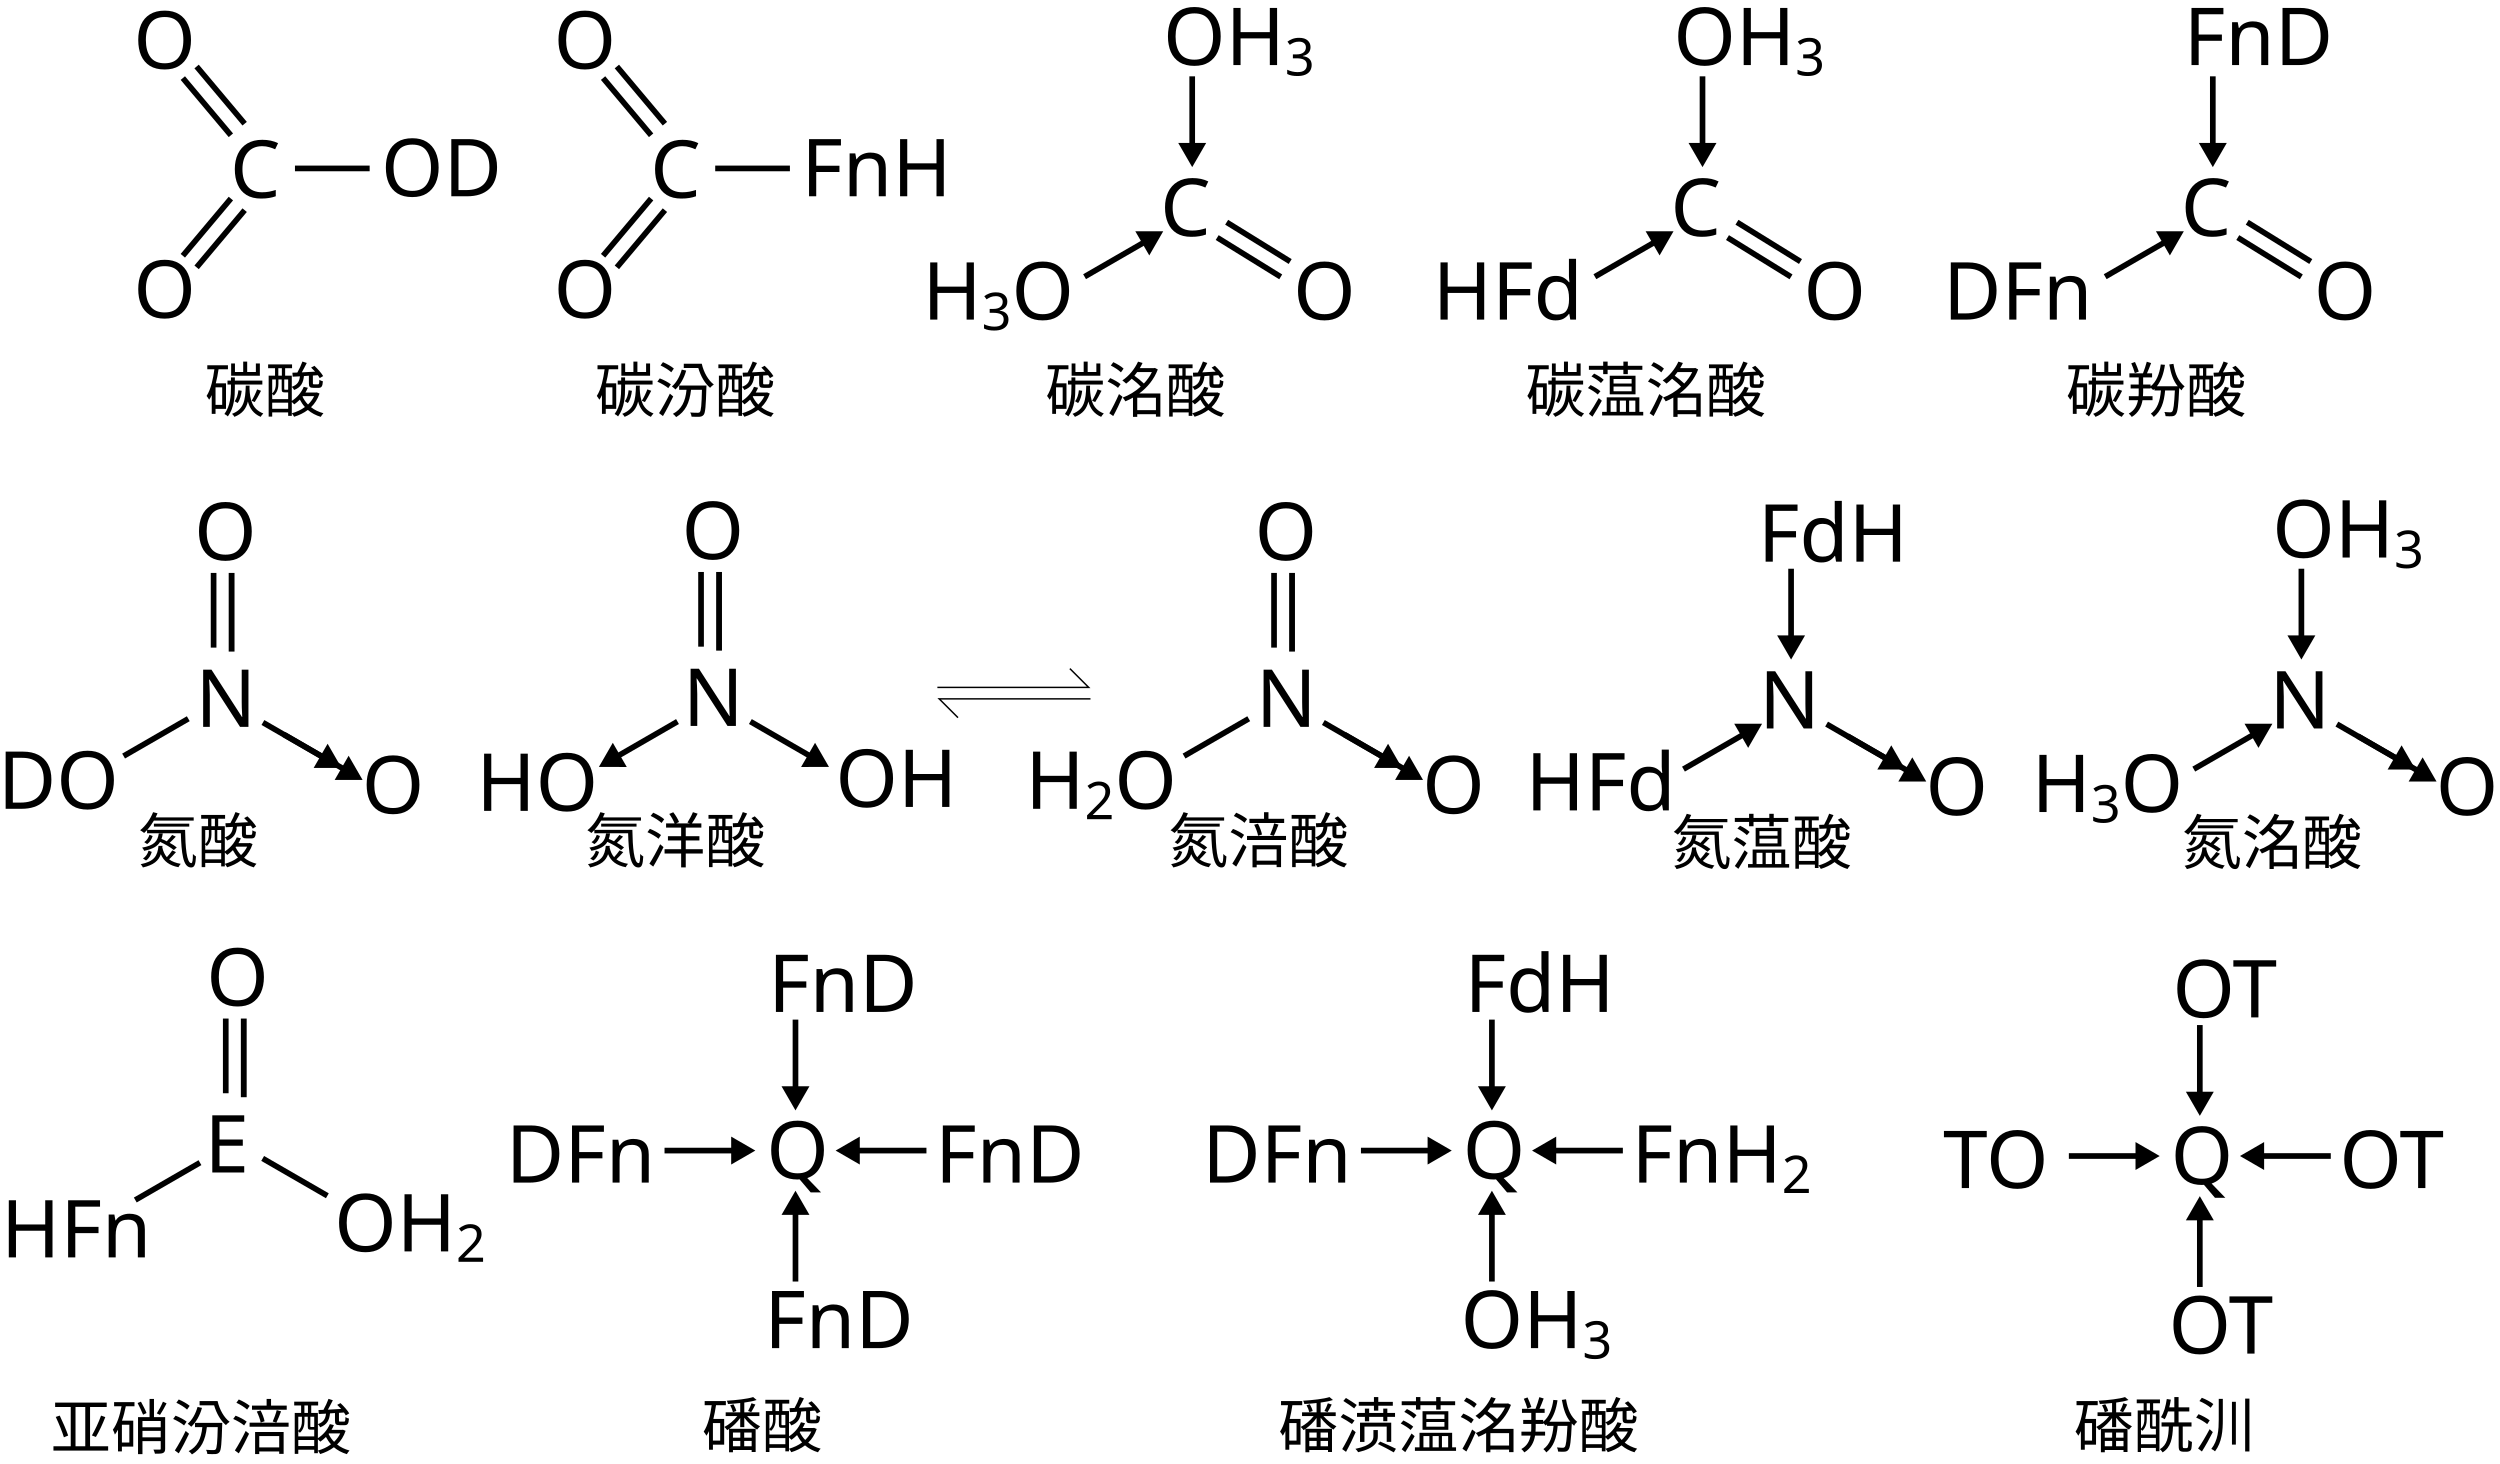
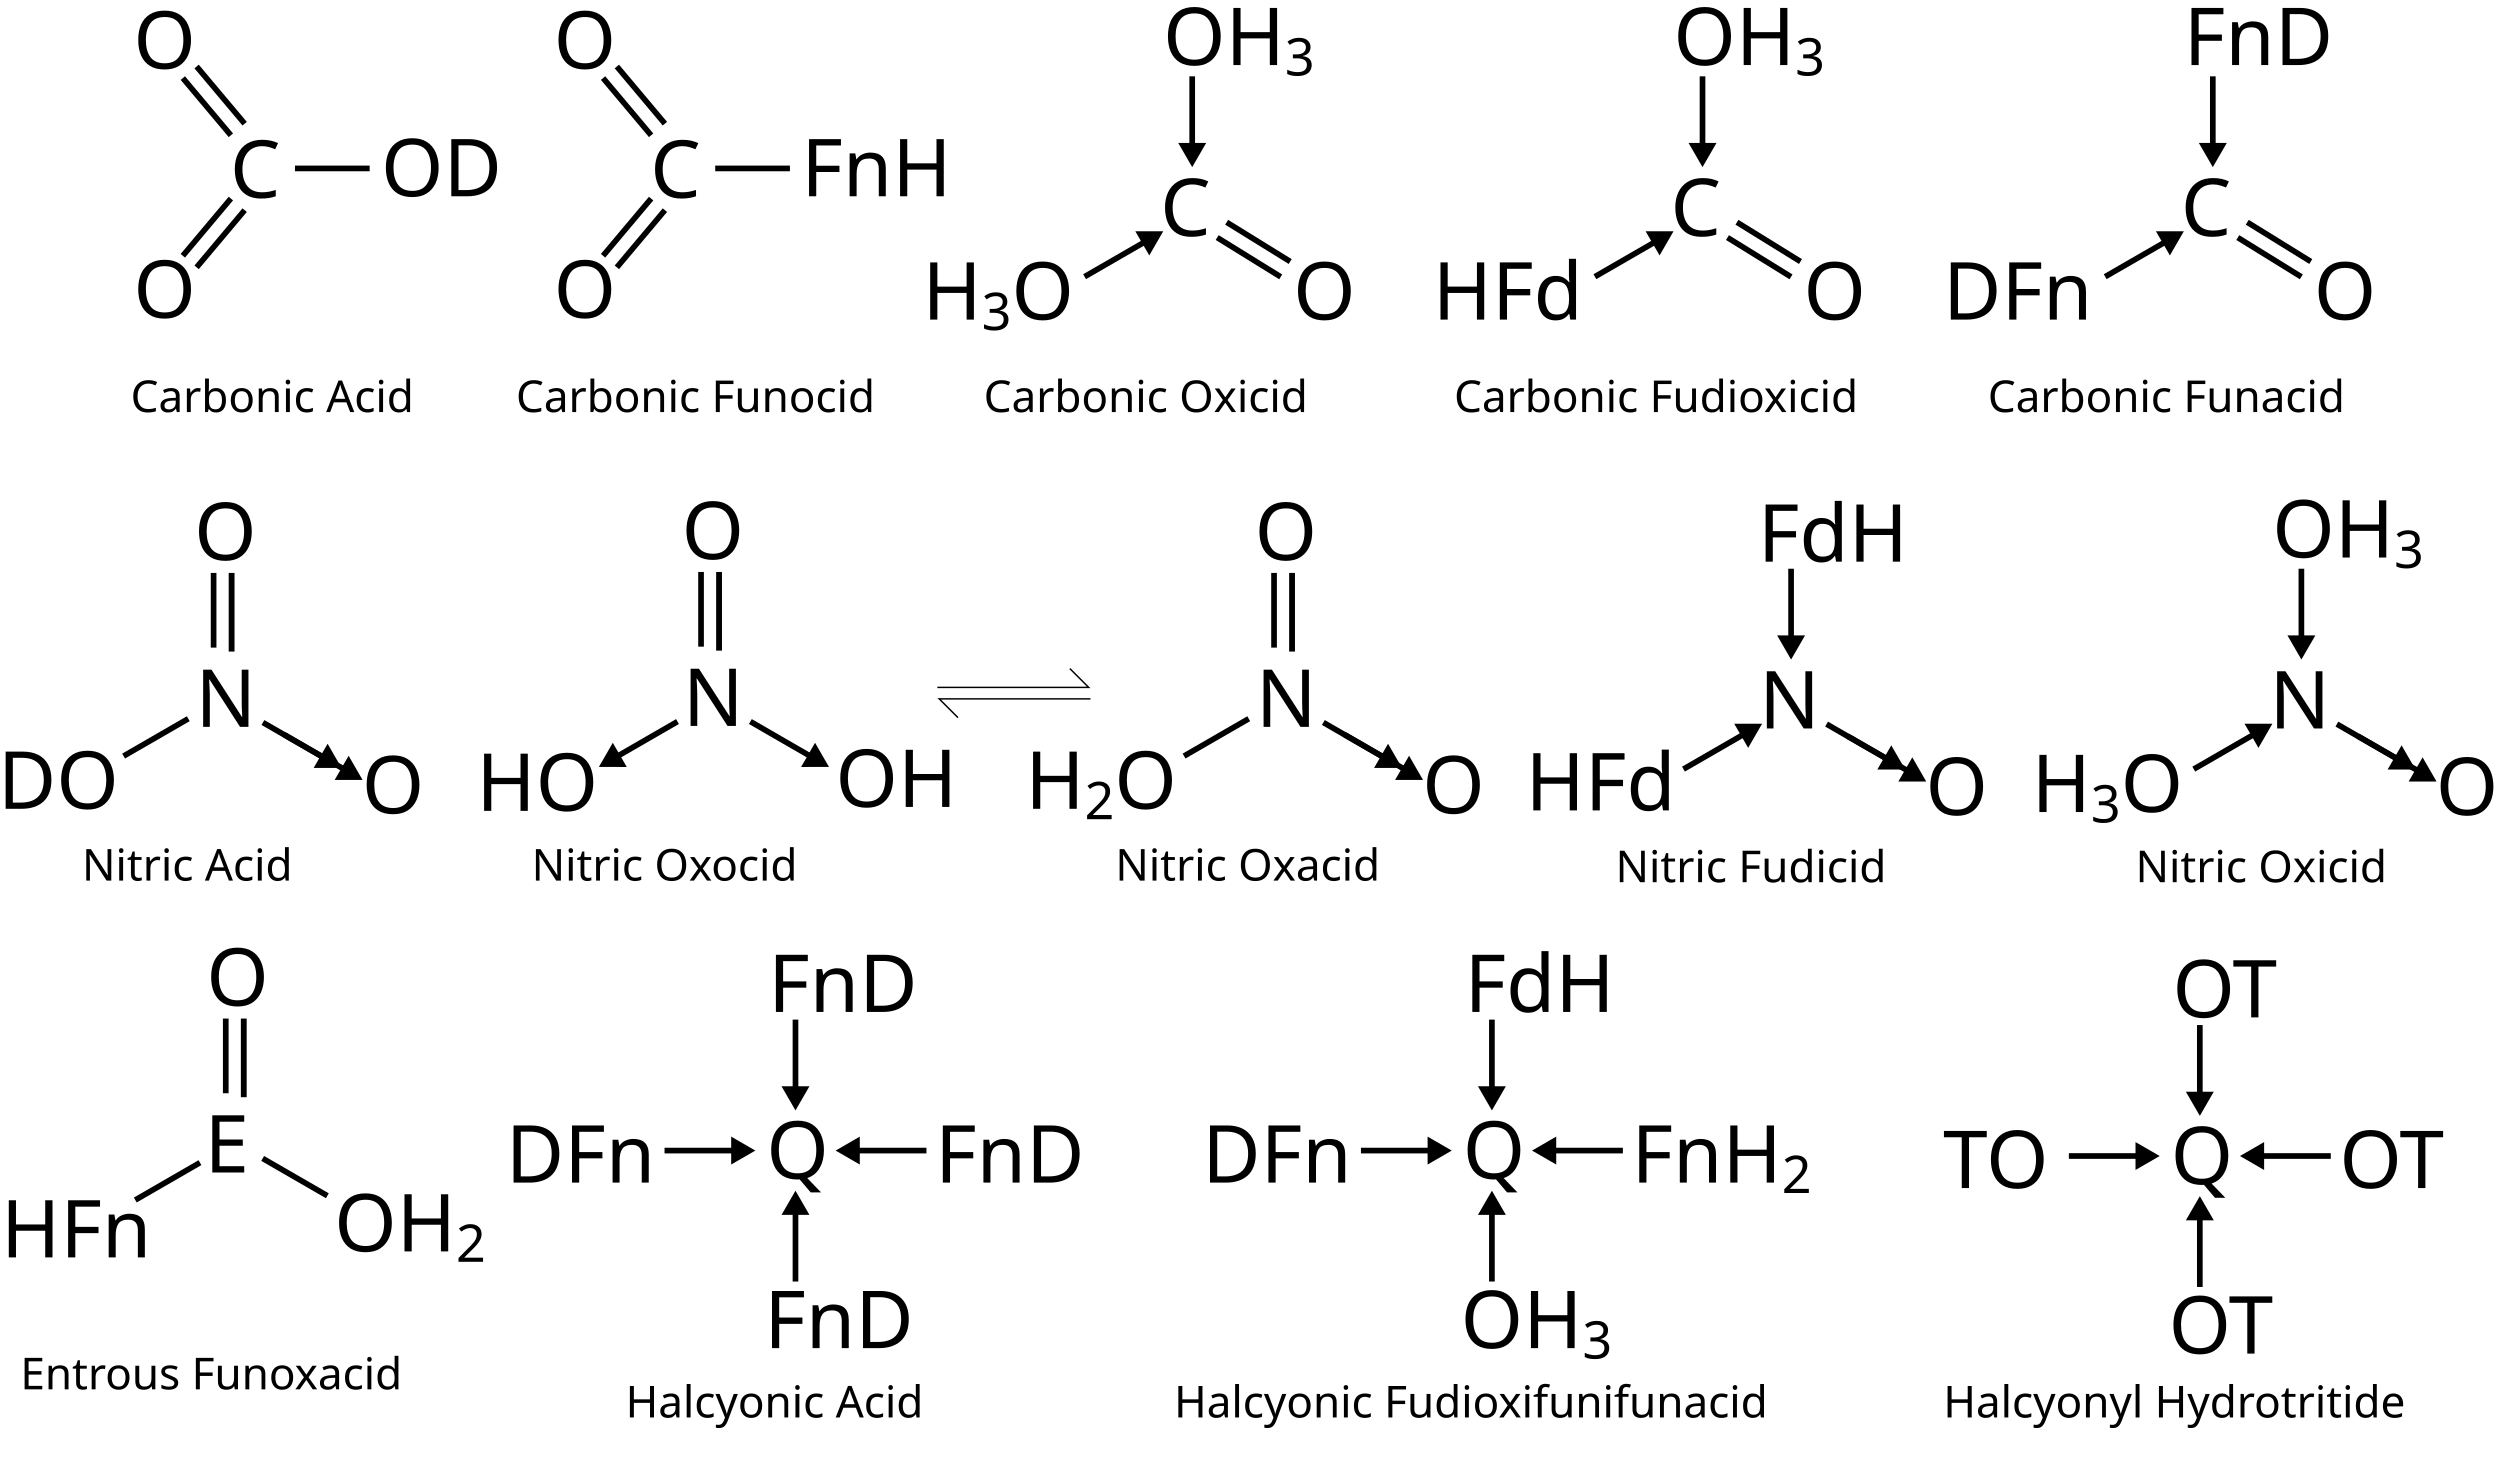
<svg xmlns="http://www.w3.org/2000/svg" xmlns:xlink="http://www.w3.org/1999/xlink" width="440.709mm" height="257.929mm" viewBox="0 0 440.709 257.929" version="1.1" id="svg68838">
  <defs id="defs68835">
    <marker style="overflow:visible" id="TriangleOutM" refX="0" refY="0" orient="auto">
      <path transform="scale(0.4)" style="fill:context-stroke;fill-rule:evenodd;stroke:context-stroke;stroke-width:1pt" d="M 5.77,0 -2.88,5 V -5 Z" id="path63567" />
    </marker>
    <marker style="overflow:visible" id="marker69940" refX="0" refY="0" orient="auto">
      <path transform="scale(0.4)" style="fill:context-stroke;fill-rule:evenodd;stroke:context-stroke;stroke-width:1pt" d="M 5.77,0 -2.88,5 V -5 Z" id="path69938" />
    </marker>
    <marker style="overflow:visible" id="marker69944" refX="0" refY="0" orient="auto">
      <path transform="scale(0.4)" style="fill:context-stroke;fill-rule:evenodd;stroke:context-stroke;stroke-width:1pt" d="M 5.77,0 -2.88,5 V -5 Z" id="path69942" />
    </marker>
    <marker style="overflow:visible" id="TriangleOutM-3" refX="0" refY="0" orient="auto">
      <path transform="scale(0.4)" style="fill:context-stroke;fill-rule:evenodd;stroke:context-stroke;stroke-width:1pt" d="M 5.77,0 -2.88,5 V -5 Z" id="path63567-7" />
    </marker>
    <marker style="overflow:visible" id="marker95382" refX="0" refY="0" orient="auto">
      <path transform="scale(0.4)" style="fill:context-stroke;fill-rule:evenodd;stroke:context-stroke;stroke-width:1pt" d="M 5.77,0 -2.88,5 V -5 Z" id="path95380" />
    </marker>
    <marker style="overflow:visible" id="marker95386" refX="0" refY="0" orient="auto">
      <path transform="scale(0.4)" style="fill:context-stroke;fill-rule:evenodd;stroke:context-stroke;stroke-width:1pt" d="M 5.77,0 -2.88,5 V -5 Z" id="path95384" />
    </marker>
    <marker style="overflow:visible" id="marker95390" refX="0" refY="0" orient="auto">
      <path transform="scale(0.4)" style="fill:context-stroke;fill-rule:evenodd;stroke:context-stroke;stroke-width:1pt" d="M 5.77,0 -2.88,5 V -5 Z" id="path95388" />
    </marker>
    <marker style="overflow:visible" id="marker95394" refX="0" refY="0" orient="auto">
      <path transform="scale(0.4)" style="fill:context-stroke;fill-rule:evenodd;stroke:context-stroke;stroke-width:1pt" d="M 5.77,0 -2.88,5 V -5 Z" id="path95392" />
    </marker>
    <marker style="overflow:visible" id="marker95398" refX="0" refY="0" orient="auto">
      <path transform="scale(0.4)" style="fill:context-stroke;fill-rule:evenodd;stroke:context-stroke;stroke-width:1pt" d="M 5.77,0 -2.88,5 V -5 Z" id="path95396" />
    </marker>
    <marker style="overflow:visible" id="TriangleOutM-7" refX="0" refY="0" orient="auto">
      <path transform="scale(0.4)" style="fill:context-stroke;fill-rule:evenodd;stroke:context-stroke;stroke-width:1pt" d="M 5.77,0 -2.88,5 V -5 Z" id="path63567-9" />
    </marker>
    <marker style="overflow:visible" id="marker97005" refX="0" refY="0" orient="auto">
      <path transform="scale(0.4)" style="fill:context-stroke;fill-rule:evenodd;stroke:context-stroke;stroke-width:1pt" d="M 5.77,0 -2.88,5 V -5 Z" id="path97003" />
    </marker>
    <marker style="overflow:visible" id="marker97009" refX="0" refY="0" orient="auto">
      <path transform="scale(0.4)" style="fill:context-stroke;fill-rule:evenodd;stroke:context-stroke;stroke-width:1pt" d="M 5.77,0 -2.88,5 V -5 Z" id="path97007" />
    </marker>
    <marker style="overflow:visible" id="marker97013" refX="0" refY="0" orient="auto">
      <path transform="scale(0.4)" style="fill:context-stroke;fill-rule:evenodd;stroke:context-stroke;stroke-width:1pt" d="M 5.77,0 -2.88,5 V -5 Z" id="path97011" />
    </marker>
    <marker style="overflow:visible" id="TriangleOutM-79" refX="0" refY="0" orient="auto">
      <path transform="scale(0.4)" style="fill:context-stroke;fill-rule:evenodd;stroke:context-stroke;stroke-width:1pt" d="M 5.77,0 -2.88,5 V -5 Z" id="path63567-5" />
    </marker>
    <marker style="overflow:visible" id="marker104592" refX="0" refY="0" orient="auto">
      <path transform="scale(0.4)" style="fill:context-stroke;fill-rule:evenodd;stroke:context-stroke;stroke-width:1pt" d="M 5.77,0 -2.88,5 V -5 Z" id="path104590" />
    </marker>
    <marker style="overflow:visible" id="marker104596" refX="0" refY="0" orient="auto">
      <path transform="scale(0.4)" style="fill:context-stroke;fill-rule:evenodd;stroke:context-stroke;stroke-width:1pt" d="M 5.77,0 -2.88,5 V -5 Z" id="path104594" />
    </marker>
    <marker style="overflow:visible" id="marker104600" refX="0" refY="0" orient="auto">
      <path transform="scale(0.4)" style="fill:context-stroke;fill-rule:evenodd;stroke:context-stroke;stroke-width:1pt" d="M 5.77,0 -2.88,5 V -5 Z" id="path104598" />
    </marker>
  </defs>
  <g id="layer1" transform="translate(91.37894,-1.617247)">
    <text xml:space="preserve" style="font-size:14.111px;line-height:1.25;font-family:sans-serif;letter-spacing:0px;word-spacing:0px;stroke-width:0.265" x="-24.215" y="36.217" id="text8815">
      <tspan id="tspan8813" style="font-size:14.111px;stroke-width:0.265" x="-24.215" y="36.217">OD</tspan>
    </text>
    <text xml:space="preserve" style="font-size:14.111px;line-height:1.25;font-family:sans-serif;letter-spacing:0px;word-spacing:0px;stroke-width:0.265" x="-67.867" y="13.727" id="text8989">
      <tspan id="tspan8987" style="font-size:14.111px;stroke-width:0.265" x="-67.867" y="13.727">O</tspan>
    </text>
    <text xml:space="preserve" style="font-size:14.111px;line-height:1.25;font-family:sans-serif;letter-spacing:0px;word-spacing:0px;stroke-width:0.265" x="-50.844" y="36.481" id="text8993">
      <tspan id="tspan8991" style="font-size:14.111px;stroke-width:0.265" x="-50.844" y="36.481">C</tspan>
    </text>
    <path style="fill:none;stroke:#000000;stroke-width:1;stroke-linecap:butt;stroke-linejoin:miter;stroke-miterlimit:4;stroke-dasharray:none;stroke-opacity:1" d="m -39.382,31.308 h 13.167" id="path8995" />
    <path style="fill:none;stroke:#000000;stroke-width:1;stroke-linecap:butt;stroke-linejoin:miter;stroke-miterlimit:4;stroke-dasharray:none;stroke-opacity:1" d="m -56.721,13.34 8.471,10.081" id="use8997" />
    <path style="fill:none;stroke:#000000;stroke-width:1;stroke-linecap:butt;stroke-linejoin:miter;stroke-miterlimit:4;stroke-dasharray:none;stroke-opacity:1" d="m -59.151,15.382 8.471,10.081" id="use8999" />
    <path style="fill:none;stroke:#000000;stroke-width:1;stroke-linecap:butt;stroke-linejoin:miter;stroke-miterlimit:4;stroke-dasharray:none;stroke-opacity:1" d="m -56.721,48.746 8.471,-10.081" id="use9001" />
    <path style="fill:none;stroke:#000000;stroke-width:1;stroke-linecap:butt;stroke-linejoin:miter;stroke-miterlimit:4;stroke-dasharray:none;stroke-opacity:1" d="m -59.151,46.704 8.471,-10.081" id="use9003" />
    <text xml:space="preserve" style="font-size:14.111px;line-height:1.25;font-family:sans-serif;letter-spacing:0px;word-spacing:0px;stroke-width:0.265" x="-67.867" y="57.648" id="use9005">
      <tspan id="tspan68979" style="font-size:14.111px;stroke-width:0.265" x="-67.867" y="57.648">O</tspan>
    </text>
-     <text xml:space="preserve" style="font-size:10.583px;line-height:1.25;font-family:sans-serif;letter-spacing:0px;word-spacing:0px;stroke-width:0.265" x="-37.812" y="74.258" id="text78418">
-       <tspan style="font-size:10.583px;text-align:center;text-anchor:middle;stroke-width:0.265" x="-37.812" y="74.258" id="tspan78416">碳酸</tspan>
+     <text xml:space="preserve" style="font-size:7.761px;line-height:1.25;font-family:sans-serif;letter-spacing:0px;word-spacing:0px;stroke-width:0.265" x="-38.341" y="74.258" id="text78418">
+       <tspan style="font-size:7.761px;text-align:center;text-anchor:middle;stroke-width:0.265" x="-38.341" y="74.258" id="tspan78416">Carbonic Acid</tspan>
    </text>
    <text xml:space="preserve" style="font-size:14.111px;line-height:1.25;font-family:sans-serif;letter-spacing:0px;word-spacing:0px;stroke-width:0.265" x="28.774" y="100.181" id="text34445">
      <tspan id="tspan34443" style="font-size:14.111px;stroke-width:0.265" x="28.774" y="100.181">O</tspan>
    </text>
    <text xml:space="preserve" style="font-size:14.111px;line-height:1.25;font-family:sans-serif;letter-spacing:0px;word-spacing:0px;stroke-width:0.265" x="28.989" y="129.582" id="text34449">
      <tspan id="tspan34447" style="font-size:14.111px;stroke-width:0.265" x="28.989" y="129.582">N</tspan>
    </text>
    <text xml:space="preserve" style="font-size:14.111px;line-height:1.25;font-family:sans-serif;letter-spacing:0px;word-spacing:0px;stroke-width:0.265" x="55.891" y="143.869" id="text34453">
      <tspan id="tspan34451" style="font-size:14.111px;stroke-width:0.265" x="55.891" y="143.869">OH</tspan>
    </text>
    <path style="fill:none;stroke:#000000;stroke-width:1;stroke-linecap:butt;stroke-linejoin:miter;stroke-miterlimit:4;stroke-dasharray:none;stroke-opacity:1" d="m 32.205,102.446 v 13.167" id="use34455" />
    <path style="fill:none;stroke:#000000;stroke-width:1.026;stroke-linecap:butt;stroke-linejoin:miter;stroke-miterlimit:4;stroke-dasharray:none;stroke-opacity:1" d="m 35.38,102.446 v 13.866" id="use34457" />
    <text xml:space="preserve" style="font-size:14.111px;line-height:1.25;font-family:sans-serif;letter-spacing:0px;word-spacing:0px;stroke-width:0.265" x="-7.415" y="144.555" id="text34461">
      <tspan id="tspan34459" style="font-size:14.111px;stroke-width:0.265" x="-7.415" y="144.555">HO</tspan>
    </text>
    <path style="fill:none;stroke:#000000;stroke-width:1;stroke-linecap:butt;stroke-linejoin:miter;stroke-miterlimit:4;stroke-dasharray:none;stroke-opacity:1;marker-end:url(#TriangleOutM)" d="m 40.898,128.815 11.403,6.584" id="use34463" />
    <path style="fill:none;stroke:#000000;stroke-width:1;stroke-linecap:butt;stroke-linejoin:miter;stroke-miterlimit:4;stroke-dasharray:none;stroke-opacity:1;marker-end:url(#TriangleOutM)" d="m 28.053,128.815 -11.403,6.584" id="use35529" />
    <text xml:space="preserve" style="font-size:14.111px;line-height:1.25;font-family:sans-serif;letter-spacing:0px;word-spacing:0px;stroke-width:0.265" x="-57.155" y="100.348" id="text95130">
      <tspan id="tspan95128" style="font-size:14.111px;stroke-width:0.265" x="-57.155" y="100.348">O</tspan>
    </text>
    <text xml:space="preserve" style="font-size:14.111px;line-height:1.25;font-family:sans-serif;letter-spacing:0px;word-spacing:0px;stroke-width:0.265" x="-56.941" y="129.749" id="text95134">
      <tspan id="tspan95132" style="font-size:14.111px;stroke-width:0.265" x="-56.941" y="129.749">N<tspan style="font-size:65%;baseline-shift:super" id="tspan96936" />
      </tspan>
    </text>
    <text xml:space="preserve" style="font-size:14.111px;line-height:1.25;font-family:sans-serif;letter-spacing:0px;word-spacing:0px;stroke-width:0.265" x="-27.6" y="145.012" id="text95138">
      <tspan id="tspan95136" style="font-size:14.111px;stroke-width:0.265" x="-27.6" y="145.012">O<tspan style="font-size:65%;baseline-shift:super" id="tspan95766" />
      </tspan>
    </text>
    <path style="fill:none;stroke:#000000;stroke-width:1;stroke-linecap:butt;stroke-linejoin:miter;stroke-miterlimit:4;stroke-dasharray:none;stroke-opacity:1" d="m -53.725,102.614 v 13.167" id="use95140" />
    <path style="fill:none;stroke:#000000;stroke-width:1.026;stroke-linecap:butt;stroke-linejoin:miter;stroke-miterlimit:4;stroke-dasharray:none;stroke-opacity:1" d="m -50.55,102.614 v 13.866" id="use95142" />
    <text xml:space="preserve" style="font-size:14.111px;line-height:1.25;font-family:sans-serif;letter-spacing:0px;word-spacing:0px;stroke-width:0.265" x="-91.757" y="144.194" id="text95146">
      <tspan id="tspan95144" style="font-size:14.111px;stroke-width:0.265" x="-91.757" y="144.194">DO</tspan>
    </text>
    <path style="fill:none;stroke:#000000;stroke-width:1;stroke-linecap:butt;stroke-linejoin:miter;stroke-miterlimit:4;stroke-dasharray:none;stroke-opacity:1;marker-end:url(#TriangleOutM)" d="m -45.031,128.983 11.403,6.584" id="path95148" />
    <path style="fill:none;stroke:#000000;stroke-width:1;stroke-linecap:butt;stroke-linejoin:miter;stroke-miterlimit:4;stroke-dasharray:none;stroke-opacity:1" d="m -69.591,134.898 11.403,-6.584" id="use98180" />
-     <text xml:space="preserve" style="font-size:10.583px;line-height:1.25;font-family:sans-serif;letter-spacing:0px;word-spacing:0px;stroke-width:0.265" x="-49.614" y="153.679" id="text98348">
-       <tspan style="font-size:10.583px;text-align:center;text-anchor:middle;stroke-width:0.265" x="-49.614" y="153.679" id="tspan98346">氮酸</tspan>
-     </text>
-     <text xml:space="preserve" style="font-size:10.583px;line-height:1.25;font-family:sans-serif;letter-spacing:0px;word-spacing:0px;stroke-width:0.265" x="34.523" y="153.679" id="text98870">
-       <tspan style="font-size:10.583px;text-align:center;text-anchor:middle;stroke-width:0.265" x="34.523" y="153.679" id="tspan98868">氮洋酸</tspan>
+     <text xml:space="preserve" style="font-size:7.761px;line-height:1.25;font-family:sans-serif;letter-spacing:0px;word-spacing:0px;stroke-width:0.265" x="-53.318" y="156.854" id="text98348">
+       <tspan style="font-size:7.761px;text-align:center;text-anchor:middle;stroke-width:0.265" x="-53.318" y="156.854" id="tspan98346">Nitric Acid</tspan>
+     </text>
+     <text xml:space="preserve" style="font-size:7.761px;line-height:1.25;font-family:sans-serif;letter-spacing:0px;word-spacing:0px;stroke-width:0.265" x="30.819" y="156.854" id="text98870">
+       <tspan style="font-size:7.761px;text-align:center;text-anchor:middle;stroke-width:0.265" x="30.819" y="156.854" id="tspan98868">Nitric Oxocid</tspan>
    </text>
    <use x="0" y="0" xlink:href="#path95148" id="use70238" transform="translate(3.704167,2.116667)" width="100%" height="100%" />
    <text xml:space="preserve" style="font-size:14.111px;line-height:1.25;font-family:sans-serif;letter-spacing:0px;word-spacing:0px;stroke-width:0.265" x="129.784" y="100.348" id="text72752">
      <tspan id="tspan72750" style="font-size:14.111px;stroke-width:0.265" x="129.784" y="100.348">O</tspan>
    </text>
    <text xml:space="preserve" style="font-size:14.111px;line-height:1.25;font-family:sans-serif;letter-spacing:0px;word-spacing:0px;stroke-width:0.265" x="129.998" y="129.749" id="text72758">
      <tspan id="tspan72756" style="font-size:14.111px;stroke-width:0.265" x="129.998" y="129.749">N<tspan style="font-size:65%;baseline-shift:super" id="tspan72754" />
      </tspan>
    </text>
    <text xml:space="preserve" style="font-size:14.111px;line-height:1.25;font-family:sans-serif;letter-spacing:0px;word-spacing:0px;stroke-width:0.265" x="159.339" y="145.012" id="text72764">
      <tspan id="tspan72762" style="font-size:14.111px;stroke-width:0.265" x="159.339" y="145.012">O<tspan style="font-size:65%;baseline-shift:super" id="tspan72760" />
      </tspan>
    </text>
    <path style="fill:none;stroke:#000000;stroke-width:1;stroke-linecap:butt;stroke-linejoin:miter;stroke-miterlimit:4;stroke-dasharray:none;stroke-opacity:1" d="m 133.214,102.614 v 13.167" id="path72766" />
    <path style="fill:none;stroke:#000000;stroke-width:1.026;stroke-linecap:butt;stroke-linejoin:miter;stroke-miterlimit:4;stroke-dasharray:none;stroke-opacity:1" d="m 136.389,102.614 v 13.866" id="path72768" />
    <text xml:space="preserve" style="font-size:14.111px;line-height:1.25;font-family:sans-serif;letter-spacing:0px;word-spacing:0px;stroke-width:0.265" x="89.361" y="144.194" id="text72772">
      <tspan id="tspan72770" style="font-size:14.111px;stroke-width:0.265" x="89.361" y="144.194">H<tspan style="font-size:65%;baseline-shift:sub" id="tspan88482">2</tspan>O</tspan>
    </text>
    <path style="fill:none;stroke:#000000;stroke-width:1;stroke-linecap:butt;stroke-linejoin:miter;stroke-miterlimit:4;stroke-dasharray:none;stroke-opacity:1;marker-end:url(#TriangleOutM)" d="m 141.908,128.983 11.403,6.584" id="path72774" />
    <path style="fill:none;stroke:#000000;stroke-width:1;stroke-linecap:butt;stroke-linejoin:miter;stroke-miterlimit:4;stroke-dasharray:none;stroke-opacity:1" d="M 117.348,134.898 128.751,128.314" id="path72776" />
-     <text xml:space="preserve" style="font-size:10.583px;line-height:1.25;font-family:sans-serif;letter-spacing:0px;word-spacing:0px;stroke-width:0.265" x="137.325" y="153.679" id="text72780">
-       <tspan style="font-size:10.583px;text-align:center;text-anchor:middle;stroke-width:0.265" x="137.325" y="153.679" id="tspan72778">氮涪酸</tspan>
+     <text xml:space="preserve" style="font-size:7.761px;line-height:1.25;font-family:sans-serif;letter-spacing:0px;word-spacing:0px;stroke-width:0.265" x="133.621" y="156.854" id="text72780">
+       <tspan style="font-size:7.761px;text-align:center;text-anchor:middle;stroke-width:0.265" x="133.621" y="156.854" id="tspan72778">Nitric Oxacid</tspan>
    </text>
    <use x="0" y="0" xlink:href="#path95148" id="use72782" transform="translate(190.6432,2.116667)" width="100%" height="100%" />
    <text xml:space="preserve" style="font-size:14.111px;line-height:1.25;font-family:sans-serif;letter-spacing:0px;word-spacing:0px;stroke-width:0.265" x="49.868" y="36.217" id="text75158">
      <tspan id="tspan75156" style="font-size:14.111px;stroke-width:0.265" x="49.868" y="36.217">FnH</tspan>
    </text>
    <text xml:space="preserve" style="font-size:14.111px;line-height:1.25;font-family:sans-serif;letter-spacing:0px;word-spacing:0px;stroke-width:0.265" x="6.216" y="13.727" id="text75162">
      <tspan id="tspan75160" style="font-size:14.111px;stroke-width:0.265" x="6.216" y="13.727">O</tspan>
    </text>
    <text xml:space="preserve" style="font-size:14.111px;line-height:1.25;font-family:sans-serif;letter-spacing:0px;word-spacing:0px;stroke-width:0.265" x="23.239" y="36.481" id="text75166">
      <tspan id="tspan75164" style="font-size:14.111px;stroke-width:0.265" x="23.239" y="36.481">C</tspan>
    </text>
    <path style="fill:none;stroke:#000000;stroke-width:1;stroke-linecap:butt;stroke-linejoin:miter;stroke-miterlimit:4;stroke-dasharray:none;stroke-opacity:1" d="M 34.701,31.308 H 47.869" id="path75168" />
    <path style="fill:none;stroke:#000000;stroke-width:1;stroke-linecap:butt;stroke-linejoin:miter;stroke-miterlimit:4;stroke-dasharray:none;stroke-opacity:1" d="M 17.363,13.34 25.834,23.421" id="path75170" />
    <path style="fill:none;stroke:#000000;stroke-width:1;stroke-linecap:butt;stroke-linejoin:miter;stroke-miterlimit:4;stroke-dasharray:none;stroke-opacity:1" d="m 14.932,15.382 8.471,10.081" id="path75172" />
    <path style="fill:none;stroke:#000000;stroke-width:1;stroke-linecap:butt;stroke-linejoin:miter;stroke-miterlimit:4;stroke-dasharray:none;stroke-opacity:1" d="M 17.363,48.746 25.834,38.665" id="path75174" />
    <path style="fill:none;stroke:#000000;stroke-width:1;stroke-linecap:butt;stroke-linejoin:miter;stroke-miterlimit:4;stroke-dasharray:none;stroke-opacity:1" d="m 14.932,46.704 8.471,-10.081" id="path75176" />
    <text xml:space="preserve" style="font-size:14.111px;line-height:1.25;font-family:sans-serif;letter-spacing:0px;word-spacing:0px;stroke-width:0.265" x="6.216" y="57.648" id="text75180">
      <tspan id="tspan75178" style="font-size:14.111px;stroke-width:0.265" x="6.216" y="57.648">O</tspan>
    </text>
-     <text xml:space="preserve" style="font-size:10.583px;line-height:1.25;font-family:sans-serif;letter-spacing:0px;word-spacing:0px;stroke-width:0.265" x="36.271" y="74.258" id="text75184">
-       <tspan style="font-size:10.583px;text-align:center;text-anchor:middle;stroke-width:0.265" x="36.271" y="74.258" id="tspan75182">碳汾酸</tspan>
+     <text xml:space="preserve" style="font-size:7.761px;line-height:1.25;font-family:sans-serif;letter-spacing:0px;word-spacing:0px;stroke-width:0.265" x="36.271" y="74.258" id="text75184">
+       <tspan style="font-size:7.761px;text-align:center;text-anchor:middle;stroke-width:0.265" x="36.271" y="74.258" id="tspan75182">Carbonic Funocid</tspan>
    </text>
    <text xml:space="preserve" style="font-size:14.111px;line-height:1.25;font-family:sans-serif;letter-spacing:0px;word-spacing:0px;stroke-width:0.265" x="218.495" y="100.631" id="text82628">
      <tspan id="tspan82626" style="font-size:14.111px;stroke-width:0.265" x="218.495" y="100.631">FdH</tspan>
    </text>
    <text xml:space="preserve" style="font-size:14.111px;line-height:1.25;font-family:sans-serif;letter-spacing:0px;word-spacing:0px;stroke-width:0.265" x="218.71" y="130.032" id="text82634">
      <tspan id="tspan82632" style="font-size:14.111px;stroke-width:0.265" x="218.71" y="130.032">N<tspan style="font-size:65%;baseline-shift:super" id="tspan82630" />
      </tspan>
    </text>
    <text xml:space="preserve" style="font-size:14.111px;line-height:1.25;font-family:sans-serif;letter-spacing:0px;word-spacing:0px;stroke-width:0.265" x="248.05" y="145.295" id="text82640">
      <tspan id="tspan82638" style="font-size:14.111px;stroke-width:0.265" x="248.05" y="145.295">O<tspan style="font-size:65%;baseline-shift:super" id="tspan82636" />
      </tspan>
    </text>
    <text xml:space="preserve" style="font-size:14.111px;line-height:1.25;font-family:sans-serif;letter-spacing:0px;word-spacing:0px;stroke-width:0.265" x="177.543" y="144.476" id="text82648">
      <tspan id="tspan82646" style="font-size:14.111px;stroke-width:0.265" x="177.543" y="144.476">HFd</tspan>
    </text>
    <path style="fill:none;stroke:#000000;stroke-width:1;stroke-linecap:butt;stroke-linejoin:miter;stroke-miterlimit:4;stroke-dasharray:none;stroke-opacity:1;marker-end:url(#TriangleOutM)" d="m 230.619,129.265 11.403,6.584" id="path82650" />
-     <text xml:space="preserve" style="font-size:10.583px;line-height:1.25;font-family:sans-serif;letter-spacing:0px;word-spacing:0px;stroke-width:0.265" x="226.036" y="153.962" id="text82656">
-       <tspan style="font-size:10.583px;text-align:center;text-anchor:middle;stroke-width:0.265" x="226.036" y="153.962" id="tspan82654">氮蕰酸</tspan>
+     <text xml:space="preserve" style="font-size:7.761px;line-height:1.25;font-family:sans-serif;letter-spacing:0px;word-spacing:0px;stroke-width:0.265" x="222.332" y="157.137" id="text82656">
+       <tspan style="font-size:7.761px;text-align:center;text-anchor:middle;stroke-width:0.265" x="222.332" y="157.137" id="tspan82654">Nitric Fudicid</tspan>
    </text>
    <use x="0" y="0" xlink:href="#path95148" id="use82658" transform="translate(279.3544,2.399572)" width="100%" height="100%" />
    <use x="0" y="0" xlink:href="#use35529" id="use83982" transform="rotate(180,116.7207,133.0077)" width="100%" height="100%" />
    <use x="0" y="0" xlink:href="#use35529" id="use84064" transform="rotate(-60,102.8797,-54.66079)" width="100%" height="100%" />
    <text xml:space="preserve" style="font-size:14.111px;line-height:1.25;font-family:sans-serif;letter-spacing:0px;word-spacing:0px;stroke-width:0.265" x="309.184" y="99.899" id="text85118">
      <tspan id="tspan85116" style="font-size:14.111px;stroke-width:0.265" x="309.184" y="99.899">OH<tspan style="font-size:65%;baseline-shift:sub" id="tspan87568">3</tspan>
      </tspan>
    </text>
-     <text xml:space="preserve" style="font-size:10.583px;line-height:1.25;font-family:sans-serif;letter-spacing:0px;word-spacing:0px;stroke-width:0.265" x="115.646" y="74.258" id="text85144">
-       <tspan style="font-size:10.583px;text-align:center;text-anchor:middle;stroke-width:0.265" x="115.646" y="74.258" id="tspan85142">碳洺酸</tspan>
+     <text xml:space="preserve" style="font-size:7.761px;line-height:1.25;font-family:sans-serif;letter-spacing:0px;word-spacing:0px;stroke-width:0.265" x="115.646" y="74.258" id="text85144">
+       <tspan style="font-size:7.761px;text-align:center;text-anchor:middle;stroke-width:0.265" x="115.646" y="74.258" id="tspan85142">Carbonic Oxicid</tspan>
    </text>
    <text xml:space="preserve" style="font-size:14.111px;line-height:1.25;font-family:sans-serif;letter-spacing:0px;word-spacing:0px;stroke-width:0.265" x="308.668" y="130.032" id="text88682">
      <tspan id="tspan88680" style="font-size:14.111px;stroke-width:0.265" x="308.668" y="130.032">N<tspan style="font-size:65%;baseline-shift:super" id="tspan88678" />
      </tspan>
    </text>
    <text xml:space="preserve" style="font-size:14.111px;line-height:1.25;font-family:sans-serif;letter-spacing:0px;word-spacing:0px;stroke-width:0.265" x="338.009" y="145.295" id="text88688">
      <tspan id="tspan88686" style="font-size:14.111px;stroke-width:0.265" x="338.009" y="145.295">O<tspan style="font-size:65%;baseline-shift:super" id="tspan88684" />
      </tspan>
    </text>
    <path style="fill:none;stroke:#000000;stroke-width:1;stroke-linecap:butt;stroke-linejoin:miter;stroke-miterlimit:4;stroke-dasharray:none;stroke-opacity:1;marker-end:url(#TriangleOutM)" d="m 320.577,129.265 11.403,6.584" id="path88694" />
-     <text xml:space="preserve" style="font-size:10.583px;line-height:1.25;font-family:sans-serif;letter-spacing:0px;word-spacing:0px;stroke-width:0.265" x="315.995" y="153.962" id="text88698">
-       <tspan style="font-size:10.583px;text-align:center;text-anchor:middle;stroke-width:0.265" x="315.995" y="153.962" id="tspan88696">氮洺酸</tspan>
+     <text xml:space="preserve" style="font-size:7.761px;line-height:1.25;font-family:sans-serif;letter-spacing:0px;word-spacing:0px;stroke-width:0.265" x="312.29" y="157.137" id="text88698">
+       <tspan style="font-size:7.761px;text-align:center;text-anchor:middle;stroke-width:0.265" x="312.29" y="157.137" id="tspan88696">Nitric Oxicid</tspan>
    </text>
    <use x="0" y="0" xlink:href="#path95148" id="use88700" transform="translate(369.3128,2.399572)" width="100%" height="100%" />
    <use x="0" y="0" xlink:href="#use35529" id="use88702" transform="rotate(180,161.6999,133.0077)" width="100%" height="100%" />
    <use x="0" y="0" xlink:href="#use35529" id="use88704" transform="rotate(-60,147.8588,-132.567)" width="100%" height="100%" />
    <text xml:space="preserve" style="font-size:14.111px;line-height:1.25;font-family:sans-serif;letter-spacing:0px;word-spacing:0px;stroke-width:0.265" x="266.756" y="144.766" id="text89800">
      <tspan id="tspan89798" style="font-size:14.111px;stroke-width:0.265" x="266.756" y="144.766">H<tspan style="font-size:65%;baseline-shift:sub" id="tspan89796">3</tspan>O</tspan>
    </text>
    <text xml:space="preserve" style="font-size:14.111px;line-height:1.25;font-family:sans-serif;letter-spacing:0px;word-spacing:0px;stroke-width:0.265" x="113.652" y="13.09" id="text85118-9">
      <tspan id="tspan85116-6" style="font-size:14.111px;stroke-width:0.265" x="113.652" y="13.09">OH<tspan style="font-size:65%;baseline-shift:sub" id="tspan87568-9">3</tspan>
      </tspan>
    </text>
    <text xml:space="preserve" style="font-size:14.111px;line-height:1.25;font-family:sans-serif;letter-spacing:0px;word-spacing:0px;stroke-width:0.265" x="113.136" y="43.224" id="text88682-9">
      <tspan id="tspan88680-9" style="font-size:14.111px;stroke-width:0.265" x="113.136" y="43.224">C</tspan>
    </text>
    <text xml:space="preserve" style="font-size:14.111px;line-height:1.25;font-family:sans-serif;letter-spacing:0px;word-spacing:0px;stroke-width:0.265" x="136.583" y="57.958" id="text88688-3">
      <tspan id="tspan88686-6" style="font-size:14.111px;stroke-width:0.265" x="136.583" y="57.958">O<tspan style="font-size:65%;baseline-shift:super" id="tspan88684-7" />
      </tspan>
    </text>
    <use x="0" y="0" xlink:href="#use35529" id="use88702-9" transform="rotate(180,63.93395,89.60352)" width="100%" height="100%" />
    <use x="0" y="0" xlink:href="#use35529" id="use88704-2" transform="rotate(-60,-25.08535,-6.635689)" width="100%" height="100%" />
    <text xml:space="preserve" style="font-size:14.111px;line-height:1.25;font-family:sans-serif;letter-spacing:0px;word-spacing:0px;stroke-width:0.265" x="71.224" y="57.957" id="text89800-6">
      <tspan id="tspan89798-0" style="font-size:14.111px;stroke-width:0.265" x="71.224" y="57.957">H<tspan style="font-size:65%;baseline-shift:sub" id="tspan89796-4">3</tspan>O</tspan>
    </text>
    <path style="fill:none;stroke:#000000;stroke-width:1;stroke-linecap:butt;stroke-linejoin:miter;stroke-miterlimit:4;stroke-dasharray:none;stroke-opacity:1" d="m 136.059,47.723 -11.199,-6.926" id="path96991" />
    <path style="fill:none;stroke:#000000;stroke-width:1;stroke-linecap:butt;stroke-linejoin:miter;stroke-miterlimit:4;stroke-dasharray:none;stroke-opacity:1" d="m 134.389,50.424 -11.199,-6.926" id="path96993" />
    <text xml:space="preserve" style="font-size:14.111px;line-height:1.25;font-family:sans-serif;letter-spacing:0px;word-spacing:0px;stroke-width:0.265" x="166.793" y="180.007" id="text87676">
      <tspan id="tspan87674" style="font-size:14.111px;stroke-width:0.265" x="166.793" y="180.007">FdH</tspan>
    </text>
    <text xml:space="preserve" style="font-size:14.111px;line-height:1.25;font-family:sans-serif;letter-spacing:0px;word-spacing:0px;stroke-width:0.265" x="166.107" y="239.273" id="text87680">
      <tspan id="tspan87678" style="font-size:14.111px;stroke-width:0.265" x="166.107" y="239.273">OH<tspan style="font-size:65%;baseline-shift:sub" id="tspan97862">3</tspan>
      </tspan>
    </text>
    <text xml:space="preserve" style="font-size:14.111px;line-height:1.25;font-family:sans-serif;letter-spacing:0px;word-spacing:0px;stroke-width:0.265" x="166.478" y="209.407" id="text87684">
      <tspan id="tspan87682" style="font-size:14.111px;stroke-width:0.265" x="166.478" y="209.407">Q</tspan>
    </text>
    <text xml:space="preserve" style="font-size:14.111px;line-height:1.25;font-family:sans-serif;letter-spacing:0px;word-spacing:0px;stroke-width:0.265" x="196.22" y="210.093" id="text87688">
      <tspan id="tspan87686" style="font-size:14.111px;stroke-width:0.265" x="196.22" y="210.093">FnH<tspan style="font-size:65%;baseline-shift:sub" id="tspan112343">2</tspan>
      </tspan>
    </text>
    <text xml:space="preserve" style="font-size:14.111px;line-height:1.25;font-family:sans-serif;letter-spacing:0px;word-spacing:0px;stroke-width:0.265" x="120.549" y="210.093" id="text87692">
      <tspan id="tspan87690" style="font-size:14.111px;stroke-width:0.265" x="120.549" y="210.093">DFn</tspan>
    </text>
    <path style="fill:none;stroke:#000000;stroke-width:1;stroke-linecap:butt;stroke-linejoin:miter;stroke-miterlimit:4;stroke-dasharray:none;stroke-opacity:1;marker-end:url(#TriangleOutM-7)" d="m 148.534,204.445 h 13.168" id="path87694" />
    <path style="fill:none;stroke:#000000;stroke-width:1;stroke-linecap:butt;stroke-linejoin:miter;stroke-miterlimit:4;stroke-dasharray:none;stroke-opacity:1;marker-end:url(#TriangleOutM-7)" d="m 194.705,204.445 h -13.168" id="path87696" />
    <path style="fill:none;stroke:#000000;stroke-width:1;stroke-linecap:butt;stroke-linejoin:miter;stroke-miterlimit:4;stroke-dasharray:none;stroke-opacity:1;marker-end:url(#TriangleOutM-7)" d="M 171.619,227.53 V 214.362" id="path87698" />
    <path style="fill:none;stroke:#000000;stroke-width:1;stroke-linecap:butt;stroke-linejoin:miter;stroke-miterlimit:4;stroke-dasharray:none;stroke-opacity:1;marker-end:url(#TriangleOutM-7)" d="m 171.619,181.359 v 13.168" id="path87700" />
-     <text xml:space="preserve" style="font-size:10.583px;line-height:1.25;font-family:sans-serif;letter-spacing:0px;word-spacing:0px;stroke-width:0.265" x="205.605" y="74.258" id="text98078">
-       <tspan style="font-size:10.583px;text-align:center;text-anchor:middle;stroke-width:0.265" x="205.605" y="74.258" id="tspan98076">碳蕰洺酸</tspan>
+     <text xml:space="preserve" style="font-size:7.761px;line-height:1.25;font-family:sans-serif;letter-spacing:0px;word-spacing:0px;stroke-width:0.265" x="205.605" y="74.258" id="text98078">
+       <tspan style="font-size:7.761px;text-align:center;text-anchor:middle;stroke-width:0.265" x="205.605" y="74.258" id="tspan27732">Carbonic Fudioxicid</tspan>
    </text>
    <text xml:space="preserve" style="font-size:14.111px;line-height:1.25;font-family:sans-serif;letter-spacing:0px;word-spacing:0px;stroke-width:0.265" x="203.611" y="13.09" id="text98084">
      <tspan id="tspan98082" style="font-size:14.111px;stroke-width:0.265" x="203.611" y="13.09">OH<tspan style="font-size:65%;baseline-shift:sub" id="tspan98080">3</tspan>
      </tspan>
    </text>
    <text xml:space="preserve" style="font-size:14.111px;line-height:1.25;font-family:sans-serif;letter-spacing:0px;word-spacing:0px;stroke-width:0.265" x="203.094" y="43.224" id="text98088">
      <tspan id="tspan98086" style="font-size:14.111px;stroke-width:0.265" x="203.094" y="43.224">C</tspan>
    </text>
    <text xml:space="preserve" style="font-size:14.111px;line-height:1.25;font-family:sans-serif;letter-spacing:0px;word-spacing:0px;stroke-width:0.265" x="226.541" y="57.958" id="text98094">
      <tspan id="tspan98092" style="font-size:14.111px;stroke-width:0.265" x="226.541" y="57.958">O<tspan style="font-size:65%;baseline-shift:super" id="tspan98090" />
      </tspan>
    </text>
    <use x="0" y="0" xlink:href="#use35529" id="use98096" transform="rotate(180,108.9131,89.60352)" width="100%" height="100%" />
    <use x="0" y="0" xlink:href="#use35529" id="use98098" transform="rotate(-60,19.89382,-84.5419)" width="100%" height="100%" />
    <text xml:space="preserve" style="font-size:14.111px;line-height:1.25;font-family:sans-serif;letter-spacing:0px;word-spacing:0px;stroke-width:0.265" x="161.182" y="57.957" id="text98104">
      <tspan id="tspan98102" style="font-size:14.111px;stroke-width:0.265" x="161.182" y="57.957">HFd</tspan>
    </text>
    <path style="fill:none;stroke:#000000;stroke-width:1;stroke-linecap:butt;stroke-linejoin:miter;stroke-miterlimit:4;stroke-dasharray:none;stroke-opacity:1" d="m 226.017,47.723 -11.199,-6.926" id="path98106" />
    <path style="fill:none;stroke:#000000;stroke-width:1;stroke-linecap:butt;stroke-linejoin:miter;stroke-miterlimit:4;stroke-dasharray:none;stroke-opacity:1" d="m 224.347,50.424 -11.199,-6.926" id="path98108" />
-     <text xml:space="preserve" style="font-size:10.583px;line-height:1.25;font-family:sans-serif;letter-spacing:0px;word-spacing:0px;stroke-width:0.265" x="295.563" y="74.258" id="text99904">
-       <tspan style="font-size:10.583px;text-align:center;text-anchor:middle;stroke-width:0.265" x="295.563" y="74.258" id="tspan99902">碳羒酸</tspan>
+     <text xml:space="preserve" style="font-size:7.761px;line-height:1.25;font-family:sans-serif;letter-spacing:0px;word-spacing:0px;stroke-width:0.265" x="295.563" y="74.258" id="text99904">
+       <tspan style="text-align:center;text-anchor:middle;stroke-width:0.265;font-size:7.761px" x="295.563" y="74.258" id="tspan99902">Carbonic Funacid</tspan>
    </text>
    <text xml:space="preserve" style="font-size:14.111px;line-height:1.25;font-family:sans-serif;letter-spacing:0px;word-spacing:0px;stroke-width:0.265" x="293.569" y="13.09" id="text99910">
      <tspan id="tspan99908" style="font-size:14.111px;stroke-width:0.265" x="293.569" y="13.09">FnD</tspan>
    </text>
    <text xml:space="preserve" style="font-size:14.111px;line-height:1.25;font-family:sans-serif;letter-spacing:0px;word-spacing:0px;stroke-width:0.265" x="293.053" y="43.224" id="text99914">
      <tspan id="tspan99912" style="font-size:14.111px;stroke-width:0.265" x="293.053" y="43.224">C</tspan>
    </text>
    <text xml:space="preserve" style="font-size:14.111px;line-height:1.25;font-family:sans-serif;letter-spacing:0px;word-spacing:0px;stroke-width:0.265" x="316.5" y="57.958" id="text99920">
      <tspan id="tspan99918" style="font-size:14.111px;stroke-width:0.265" x="316.5" y="57.958">O<tspan style="font-size:65%;baseline-shift:super" id="tspan99916" />
      </tspan>
    </text>
    <use x="0" y="0" xlink:href="#use35529" id="use99922" transform="rotate(180,153.8922,89.60352)" width="100%" height="100%" />
    <use x="0" y="0" xlink:href="#use35529" id="use99924" transform="rotate(-60,64.87298,-162.4481)" width="100%" height="100%" />
    <text xml:space="preserve" style="font-size:14.111px;line-height:1.25;font-family:sans-serif;letter-spacing:0px;word-spacing:0px;stroke-width:0.265" x="251.14" y="57.957" id="text99928">
      <tspan id="tspan99926" style="font-size:14.111px;stroke-width:0.265" x="251.14" y="57.957">DFn</tspan>
    </text>
    <path style="fill:none;stroke:#000000;stroke-width:1;stroke-linecap:butt;stroke-linejoin:miter;stroke-miterlimit:4;stroke-dasharray:none;stroke-opacity:1" d="m 315.975,47.723 -11.199,-6.926" id="path99930" />
    <path style="fill:none;stroke:#000000;stroke-width:1;stroke-linecap:butt;stroke-linejoin:miter;stroke-miterlimit:4;stroke-dasharray:none;stroke-opacity:1" d="m 314.305,50.424 -11.199,-6.926" id="path99932" />
-     <text xml:space="preserve" style="font-size:10.583px;line-height:1.25;font-family:sans-serif;letter-spacing:0px;word-spacing:0px;stroke-width:0.265" x="172.606" y="256.787" id="text104442">
-       <tspan style="font-size:10.583px;text-align:center;text-anchor:middle;stroke-width:0.265" x="172.606" y="256.787" id="tspan104440">磻𣸣蕰洺羒酸</tspan>
+     <text xml:space="preserve" style="font-size:7.761px;line-height:1.25;font-family:sans-serif;letter-spacing:0px;word-spacing:0px;stroke-width:0.265" x="172.606" y="251.496" id="text104442">
+       <tspan style="font-size:7.761px;text-align:center;text-anchor:middle;stroke-width:0.265" x="173.97" y="251.496" id="tspan104440">Halcyonic Fudioxifunifunacid </tspan>
    </text>
    <text xml:space="preserve" style="font-size:14.111px;line-height:1.25;font-family:sans-serif;letter-spacing:0px;word-spacing:0px;stroke-width:0.265" x="291.587" y="180.966" id="text28975">
      <tspan id="tspan28973" style="font-size:14.111px;stroke-width:0.265" x="291.587" y="180.966">OT</tspan>
    </text>
    <text xml:space="preserve" style="font-size:14.111px;line-height:1.25;font-family:sans-serif;letter-spacing:0px;word-spacing:0px;stroke-width:0.265" x="290.901" y="240.233" id="text28983">
      <tspan id="tspan28981" style="font-size:14.111px;stroke-width:0.265" x="290.901" y="240.233">OT</tspan>
    </text>
    <text xml:space="preserve" style="font-size:14.111px;line-height:1.25;font-family:sans-serif;letter-spacing:0px;word-spacing:0px;stroke-width:0.265" x="291.272" y="210.367" id="text29171">
      <tspan id="tspan29169" style="font-size:14.111px;stroke-width:0.265" x="291.272" y="210.367">Q</tspan>
    </text>
    <text xml:space="preserve" style="font-size:14.111px;line-height:1.25;font-family:sans-serif;letter-spacing:0px;word-spacing:0px;stroke-width:0.265" x="321.015" y="211.052" id="text31129">
      <tspan id="tspan31127" style="font-size:14.111px;stroke-width:0.265" x="321.015" y="211.052">OT</tspan>
    </text>
    <text xml:space="preserve" style="font-size:14.111px;line-height:1.25;font-family:sans-serif;letter-spacing:0px;word-spacing:0px;stroke-width:0.265" x="251.165" y="211.052" id="text31465">
      <tspan id="tspan31463" style="font-size:14.111px;stroke-width:0.265" x="251.165" y="211.052">TO</tspan>
    </text>
    <path style="fill:none;stroke:#000000;stroke-width:1;stroke-linecap:butt;stroke-linejoin:miter;stroke-miterlimit:4;stroke-dasharray:none;stroke-opacity:1;marker-end:url(#TriangleOutM-79)" d="M 273.328,205.404 H 286.496" id="path46169" />
    <path style="fill:none;stroke:#000000;stroke-width:1;stroke-linecap:butt;stroke-linejoin:miter;stroke-miterlimit:4;stroke-dasharray:none;stroke-opacity:1;marker-end:url(#TriangleOutM-79)" d="m 319.499,205.404 h -13.168" id="path46171" />
    <path style="fill:none;stroke:#000000;stroke-width:1;stroke-linecap:butt;stroke-linejoin:miter;stroke-miterlimit:4;stroke-dasharray:none;stroke-opacity:1;marker-end:url(#TriangleOutM-79)" d="M 296.414,228.489 V 215.322" id="path46173" />
    <path style="fill:none;stroke:#000000;stroke-width:1;stroke-linecap:butt;stroke-linejoin:miter;stroke-miterlimit:4;stroke-dasharray:none;stroke-opacity:1;marker-end:url(#TriangleOutM-79)" d="m 296.414,182.318 v 13.167" id="path46175" />
    <text xml:space="preserve" style="font-size:14.111px;line-height:1.25;font-family:sans-serif;letter-spacing:0px;word-spacing:0px;stroke-width:0.265" x="44.026" y="180.007" id="text104733">
      <tspan id="tspan104731" style="font-size:14.111px;stroke-width:0.265" x="44.026" y="180.007">FnD</tspan>
    </text>
    <text xml:space="preserve" style="font-size:14.111px;line-height:1.25;font-family:sans-serif;letter-spacing:0px;word-spacing:0px;stroke-width:0.265" x="43.34" y="239.273" id="text104739">
      <tspan id="tspan104737" style="font-size:14.111px;stroke-width:0.265" x="43.34" y="239.273">FnD</tspan>
    </text>
    <text xml:space="preserve" style="font-size:14.111px;line-height:1.25;font-family:sans-serif;letter-spacing:0px;word-spacing:0px;stroke-width:0.265" x="43.711" y="209.407" id="text104743">
      <tspan id="tspan104741" style="font-size:14.111px;stroke-width:0.265" x="43.711" y="209.407">Q</tspan>
    </text>
    <text xml:space="preserve" style="font-size:14.111px;line-height:1.25;font-family:sans-serif;letter-spacing:0px;word-spacing:0px;stroke-width:0.265" x="73.454" y="210.093" id="text104747">
      <tspan id="tspan104745" style="font-size:14.111px;stroke-width:0.265" x="73.454" y="210.093">FnD</tspan>
    </text>
    <text xml:space="preserve" style="font-size:14.111px;line-height:1.25;font-family:sans-serif;letter-spacing:0px;word-spacing:0px;stroke-width:0.265" x="-2.217" y="210.093" id="text104751">
      <tspan id="tspan104749" style="font-size:14.111px;stroke-width:0.265" x="-2.217" y="210.093">DFn</tspan>
    </text>
    <path style="fill:none;stroke:#000000;stroke-width:1;stroke-linecap:butt;stroke-linejoin:miter;stroke-miterlimit:4;stroke-dasharray:none;stroke-opacity:1;marker-end:url(#TriangleOutM-7)" d="m 25.767,204.445 h 13.167" id="path104753" />
    <path style="fill:none;stroke:#000000;stroke-width:1;stroke-linecap:butt;stroke-linejoin:miter;stroke-miterlimit:4;stroke-dasharray:none;stroke-opacity:1;marker-end:url(#TriangleOutM-7)" d="M 71.938,204.445 H 58.77" id="path104755" />
    <path style="fill:none;stroke:#000000;stroke-width:1;stroke-linecap:butt;stroke-linejoin:miter;stroke-miterlimit:4;stroke-dasharray:none;stroke-opacity:1;marker-end:url(#TriangleOutM-7)" d="M 48.852,227.53 V 214.362" id="path104757" />
    <path style="fill:none;stroke:#000000;stroke-width:1;stroke-linecap:butt;stroke-linejoin:miter;stroke-miterlimit:4;stroke-dasharray:none;stroke-opacity:1;marker-end:url(#TriangleOutM-7)" d="m 48.852,181.359 v 13.168" id="path104759" />
-     <text xml:space="preserve" style="font-size:10.583px;line-height:1.25;font-family:sans-serif;letter-spacing:0px;word-spacing:0px;stroke-width:0.265" x="49.839" y="256.787" id="text104763">
-       <tspan style="font-size:10.583px;text-align:center;text-anchor:middle;stroke-width:0.265" x="49.839" y="256.787" id="tspan104761">磻酸</tspan>
-     </text>
-     <text xml:space="preserve" style="font-size:10.583px;line-height:1.25;font-family:sans-serif;letter-spacing:0px;word-spacing:0px;stroke-width:0.265" x="296.966" y="256.787" id="text113445">
-       <tspan style="font-size:10.583px;text-align:center;text-anchor:middle;stroke-width:0.265" x="296.966" y="256.787" id="tspan113443">磻酰汌</tspan>
+     <text xml:space="preserve" style="font-size:7.761px;line-height:1.25;font-family:sans-serif;letter-spacing:0px;word-spacing:0px;stroke-width:0.265" x="49.839" y="251.496" id="text104763">
+       <tspan style="font-size:7.761px;text-align:center;text-anchor:middle;stroke-width:0.265" x="51.204" y="251.496" id="tspan104761">Halcyonic Acid </tspan>
+     </text>
+     <text xml:space="preserve" style="font-size:7.761px;line-height:1.25;font-family:sans-serif;letter-spacing:0px;word-spacing:0px;stroke-width:0.265" x="296.966" y="251.496" id="text113445">
+       <tspan style="font-size:7.761px;text-align:center;text-anchor:middle;stroke-width:0.265" x="296.966" y="251.496" id="tspan113443">Halcyonyl Hydrotritide</tspan>
    </text>
    <path style="fill:none;stroke:#000000;stroke-width:1;stroke-linecap:butt;stroke-linejoin:miter;stroke-miterlimit:4;stroke-dasharray:none;stroke-opacity:1" d="m -45.075,205.83 11.403,6.584" id="use31569" />
    <path style="fill:none;stroke:#000000;stroke-width:1;stroke-linecap:butt;stroke-linejoin:miter;stroke-miterlimit:4;stroke-dasharray:none;stroke-opacity:1" d="m -67.532,213.159 11.403,-6.584" id="use31571" />
    <text xml:space="preserve" style="font-size:14.111px;line-height:1.25;font-family:sans-serif;letter-spacing:0px;word-spacing:0px;stroke-width:0.265" x="-55.013" y="178.906" id="text31575">
      <tspan id="tspan31573" style="font-size:14.111px;stroke-width:0.265" x="-55.013" y="178.906">O</tspan>
    </text>
    <text xml:space="preserve" style="font-size:14.111px;line-height:1.25;font-family:sans-serif;letter-spacing:0px;word-spacing:0px;stroke-width:0.265" x="-55.328" y="208.307" id="text31587">
      <tspan id="tspan31585" style="font-size:14.111px;stroke-width:0.265" x="-55.328" y="208.307">E</tspan>
    </text>
    <text xml:space="preserve" style="font-size:14.111px;line-height:1.25;font-family:sans-serif;letter-spacing:0px;word-spacing:0px;stroke-width:0.265" x="-32.465" y="222.222" id="text31591">
      <tspan id="tspan31589" style="font-size:14.111px;stroke-width:0.265" x="-32.465" y="222.222">OH<tspan style="font-size:65%;baseline-shift:sub" id="tspan140175">2</tspan>
      </tspan>
    </text>
    <path style="fill:none;stroke:#000000;stroke-width:1;stroke-linecap:butt;stroke-linejoin:miter;stroke-miterlimit:4;stroke-dasharray:none;stroke-opacity:1" d="m -51.582,181.172 v 13.167" id="use31593" />
    <path style="fill:none;stroke:#000000;stroke-width:1.026;stroke-linecap:butt;stroke-linejoin:miter;stroke-miterlimit:4;stroke-dasharray:none;stroke-opacity:1" d="m -48.407,181.172 v 13.866" id="use31595" />
    <text xml:space="preserve" style="font-size:14.111px;line-height:1.25;font-family:sans-serif;letter-spacing:0px;word-spacing:0px;stroke-width:0.265" x="-91.202" y="223.281" id="text31599">
      <tspan id="tspan31597" style="font-size:14.111px;stroke-width:0.265" x="-91.202" y="223.281">HFn</tspan>
    </text>
-     <text xml:space="preserve" style="font-size:10.583px;line-height:1.25;font-family:sans-serif;letter-spacing:0px;word-spacing:0px;stroke-width:0.265" x="-49.09" y="257.115" id="text86512">
-       <tspan style="font-size:10.583px;text-align:center;text-anchor:middle;stroke-width:0.265" x="-49.09" y="257.115" id="tspan86510">亚硝汾涪酸</tspan>
+     <text xml:space="preserve" style="font-size:7.761px;line-height:1.25;font-family:sans-serif;letter-spacing:0px;word-spacing:0px;stroke-width:0.265" x="-49.09" y="246.532" id="text86512">
+       <tspan style="font-size:7.761px;text-align:center;text-anchor:middle;stroke-width:0.265" x="-49.09" y="246.532" id="tspan41538">Entrous Funoxacid</tspan>
    </text>
    <path style="fill:none;stroke:#000000;stroke-width:0.265px;stroke-linecap:butt;stroke-linejoin:miter;stroke-opacity:1" d="M 73.865,122.796 H 100.536 L 97.223,119.483" id="path164961" />
    <use x="0" y="0" xlink:href="#path164961" id="use165213" transform="rotate(180,87.35988,123.8046)" width="100%" height="100%" />
  </g>
</svg>
